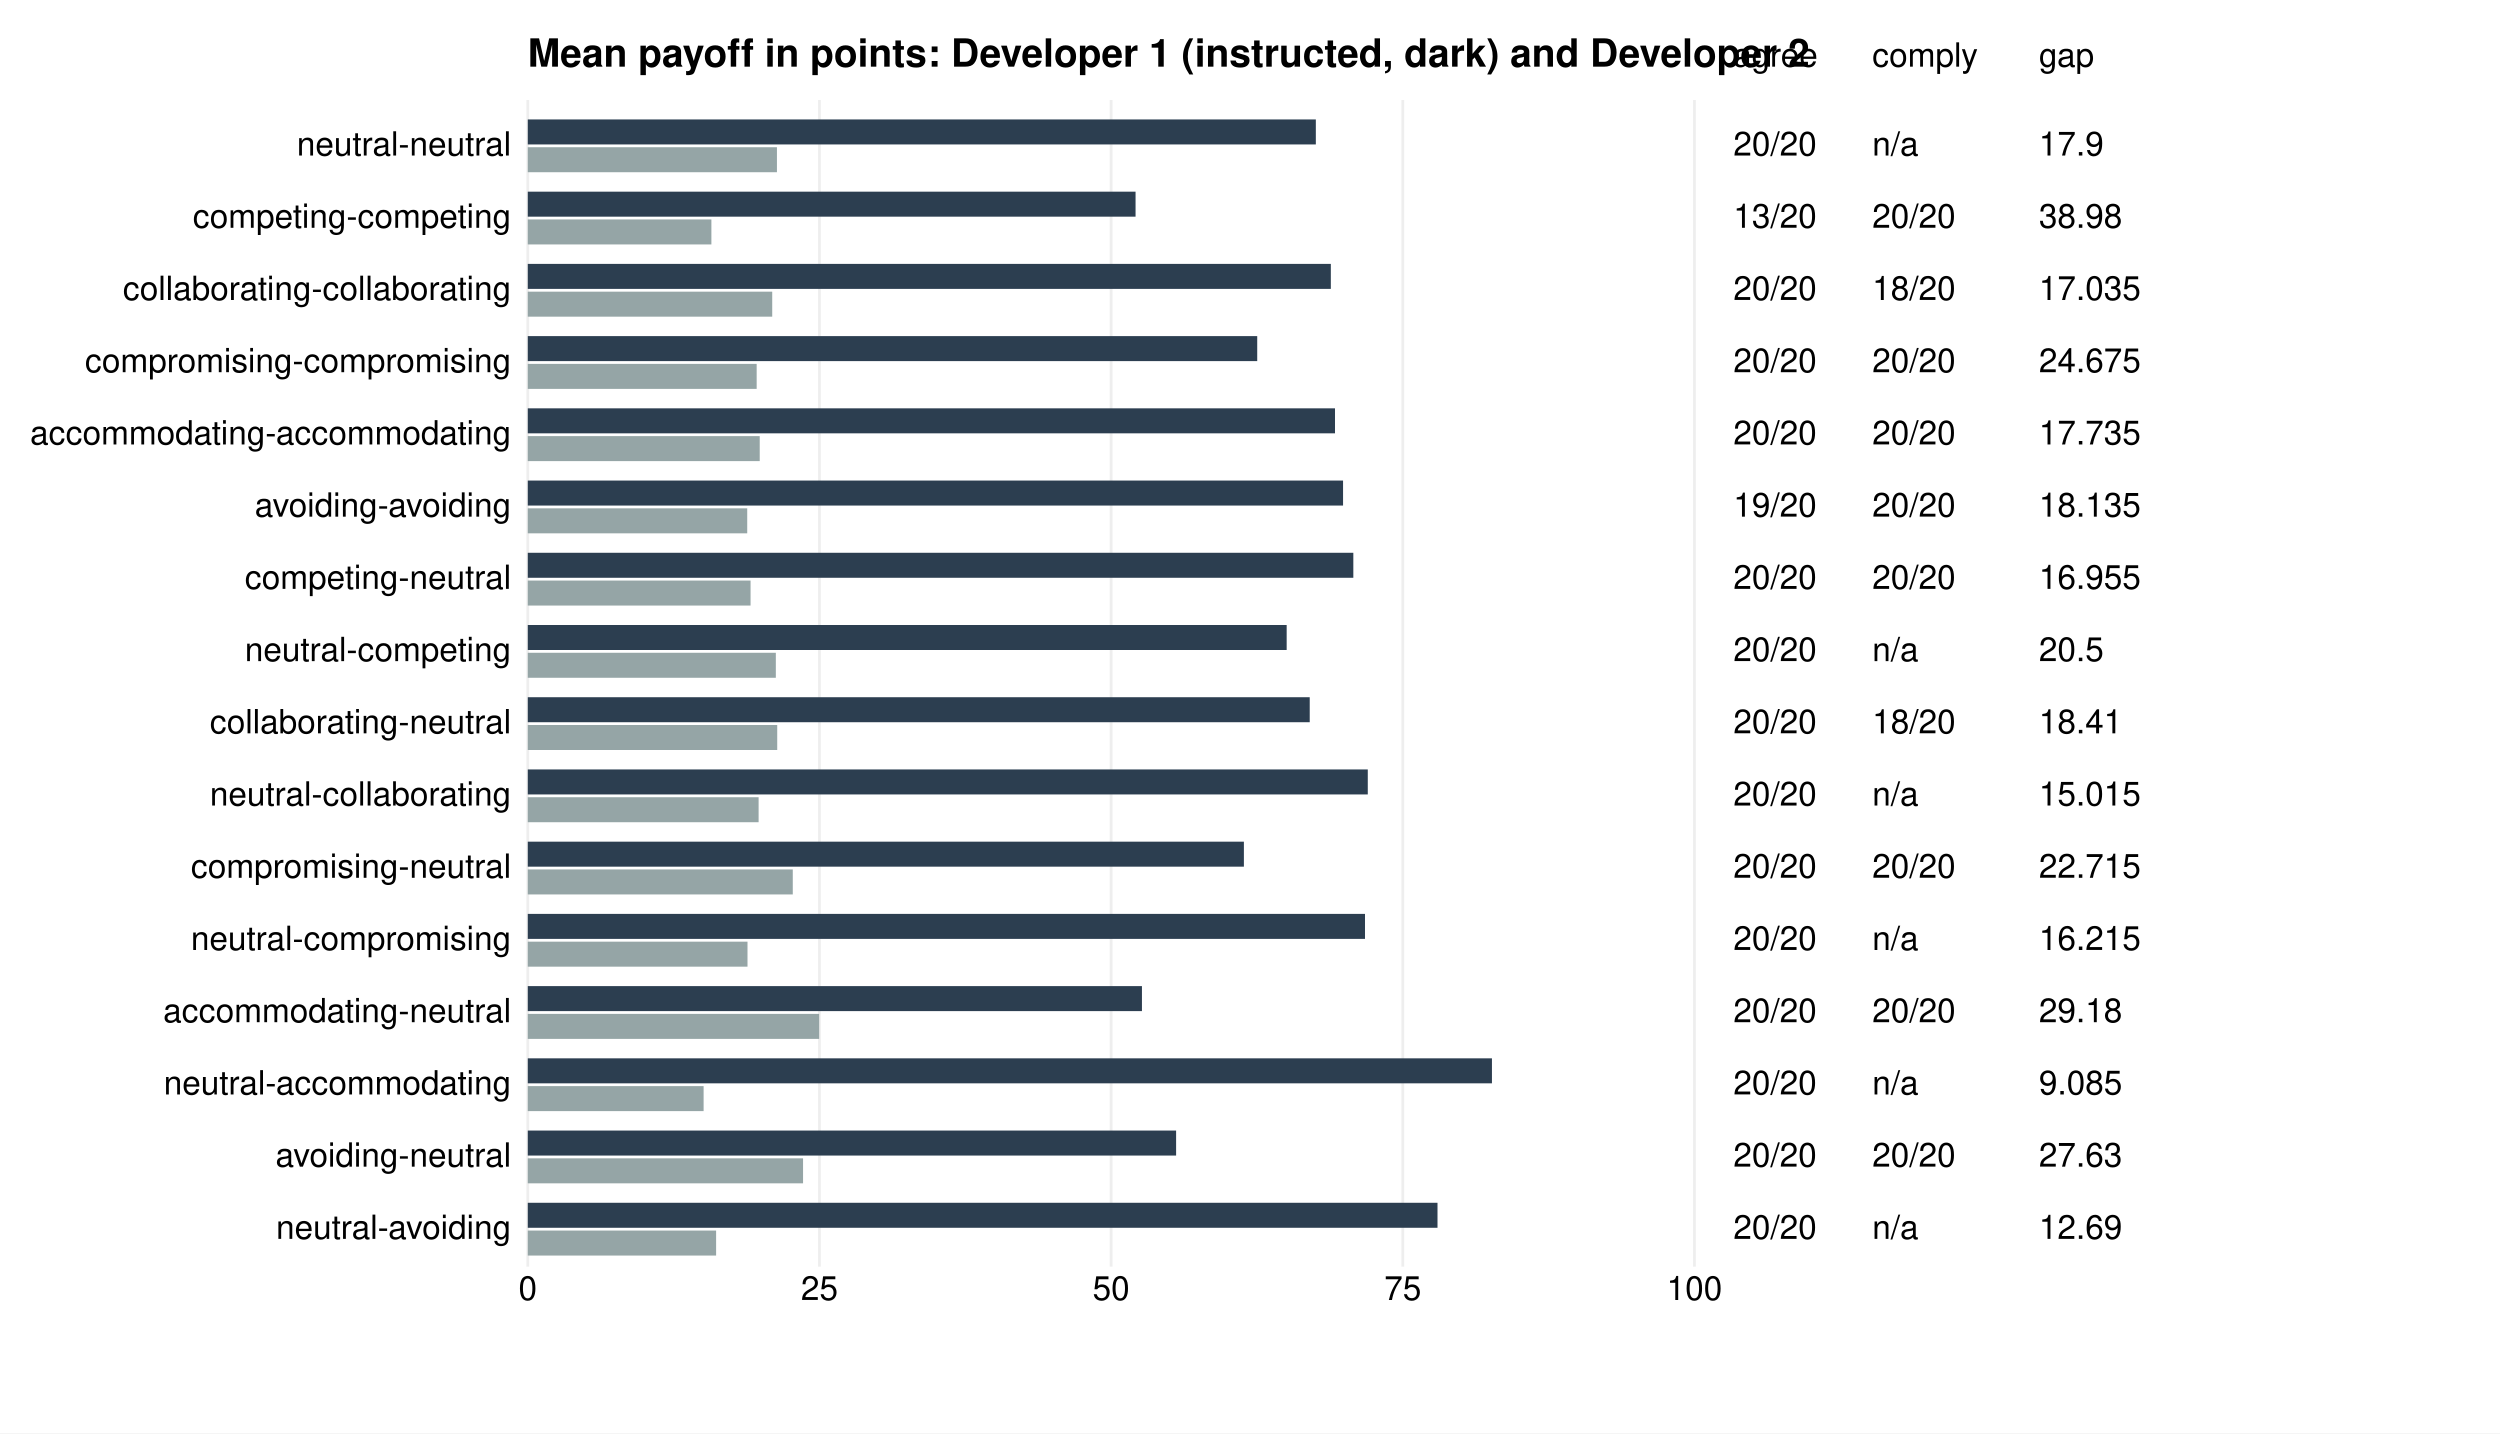
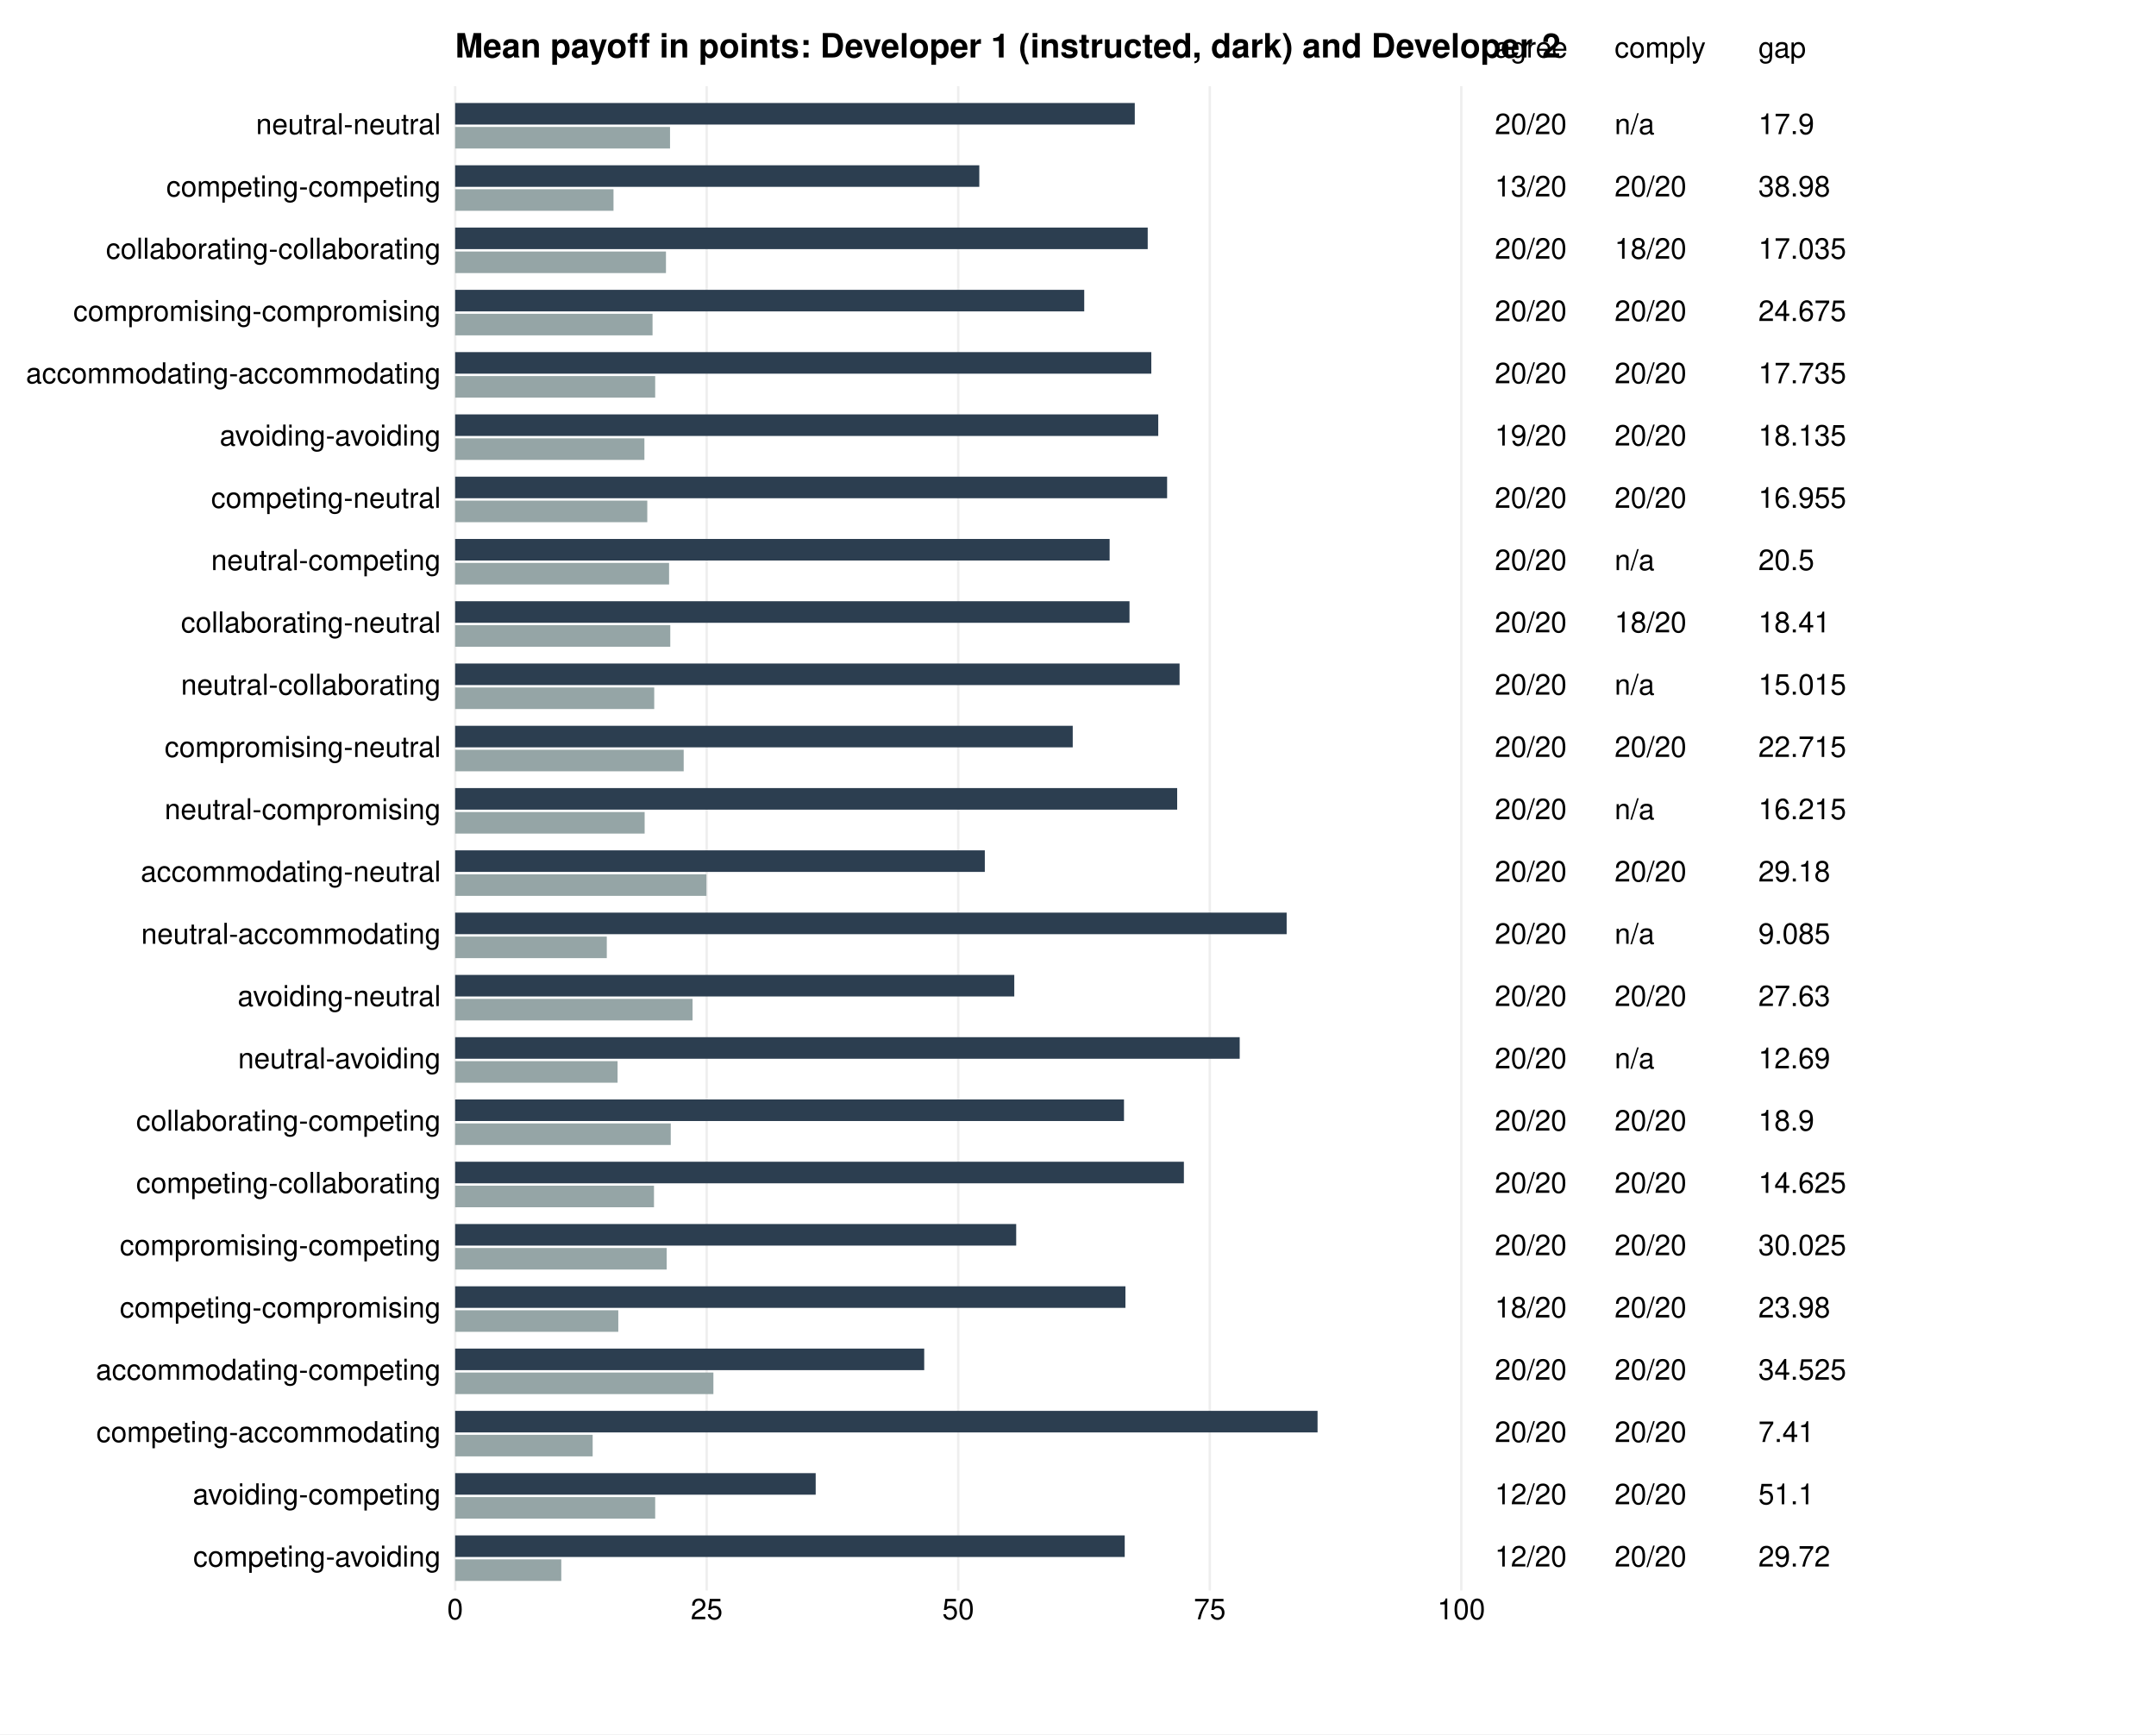
- <svg xmlns="http://www.w3.org/2000/svg" width="900" height="516" font-family="Helvetica, Arial, sans-serif" font-size="12">
-   <rect width="900" height="516" fill="white" />
+ <svg xmlns="http://www.w3.org/2000/svg" width="900" height="724" font-family="Helvetica, Arial, sans-serif" font-size="12">
+   <rect width="900" height="724" fill="white" />
  <text x="190" y="24" font-size="14" font-weight="bold">Mean payoff in points: Developer 1 (instructed, dark) and Developer 2</text>
  <text x="624" y="24">agree</text>
  <text x="674" y="24">comply</text>
  <text x="734" y="24">gap</text>
-   <line x1="190.0" y1="36" x2="190.0" y2="456" stroke="#eee" />
-   <text x="190.0" y="468" text-anchor="middle">0</text>
-   <line x1="295.0" y1="36" x2="295.0" y2="456" stroke="#eee" />
-   <text x="295.0" y="468" text-anchor="middle">25</text>
-   <line x1="400.0" y1="36" x2="400.0" y2="456" stroke="#eee" />
-   <text x="400.0" y="468" text-anchor="middle">50</text>
-   <line x1="505.0" y1="36" x2="505.0" y2="456" stroke="#eee" />
-   <text x="505.0" y="468" text-anchor="middle">75</text>
-   <line x1="610.0" y1="36" x2="610.0" y2="456" stroke="#eee" />
-   <text x="610.0" y="468" text-anchor="middle">100</text>
+   <line x1="190.0" y1="36" x2="190.0" y2="664" stroke="#eee" />
+   <text x="190.0" y="676" text-anchor="middle">0</text>
+   <line x1="295.0" y1="36" x2="295.0" y2="664" stroke="#eee" />
+   <text x="295.0" y="676" text-anchor="middle">25</text>
+   <line x1="400.0" y1="36" x2="400.0" y2="664" stroke="#eee" />
+   <text x="400.0" y="676" text-anchor="middle">50</text>
+   <line x1="505.0" y1="36" x2="505.0" y2="664" stroke="#eee" />
+   <text x="505.0" y="676" text-anchor="middle">75</text>
+   <line x1="610.0" y1="36" x2="610.0" y2="664" stroke="#eee" />
+   <text x="610.0" y="676" text-anchor="middle">100</text>
  <text x="184" y="56" text-anchor="end">neutral-neutral</text>
  <rect x="190" y="43" width="283.7" height="9" fill="#2c3e50" />
  <rect x="190" y="53" width="89.7" height="9" fill="#95a5a6" />
  <text x="624" y="56">20/20</text>
  <text x="674" y="56">n/a</text>
  <text x="734" y="56">17.9</text>
  <text x="184" y="82" text-anchor="end">competing-competing</text>
  <rect x="190" y="69" width="218.8" height="9" fill="#2c3e50" />
  <rect x="190" y="79" width="66.1" height="9" fill="#95a5a6" />
  <text x="624" y="82">13/20</text>
  <text x="674" y="82">20/20</text>
  <text x="734" y="82">38.98</text>
  <text x="184" y="108" text-anchor="end">collaborating-collaborating</text>
  <rect x="190" y="95" width="289.1" height="9" fill="#2c3e50" />
  <rect x="190" y="105" width="88.0" height="9" fill="#95a5a6" />
  <text x="624" y="108">20/20</text>
  <text x="674" y="108">18/20</text>
  <text x="734" y="108">17.035</text>
  <text x="184" y="134" text-anchor="end">compromising-compromising</text>
  <rect x="190" y="121" width="262.6" height="9" fill="#2c3e50" />
  <rect x="190" y="131" width="82.4" height="9" fill="#95a5a6" />
  <text x="624" y="134">20/20</text>
  <text x="674" y="134">20/20</text>
  <text x="734" y="134">24.675</text>
  <text x="184" y="160" text-anchor="end">accommodating-accommodating</text>
  <rect x="190" y="147" width="290.6" height="9" fill="#2c3e50" />
  <rect x="190" y="157" width="83.5" height="9" fill="#95a5a6" />
  <text x="624" y="160">20/20</text>
  <text x="674" y="160">20/20</text>
  <text x="734" y="160">17.735</text>
  <text x="184" y="186" text-anchor="end">avoiding-avoiding</text>
  <rect x="190" y="173" width="293.5" height="9" fill="#2c3e50" />
  <rect x="190" y="183" width="79.0" height="9" fill="#95a5a6" />
  <text x="624" y="186">19/20</text>
  <text x="674" y="186">20/20</text>
  <text x="734" y="186">18.135</text>
  <text x="184" y="212" text-anchor="end">competing-neutral</text>
  <rect x="190" y="199" width="297.2" height="9" fill="#2c3e50" />
  <rect x="190" y="209" width="80.2" height="9" fill="#95a5a6" />
  <text x="624" y="212">20/20</text>
  <text x="674" y="212">20/20</text>
  <text x="734" y="212">16.955</text>
  <text x="184" y="238" text-anchor="end">neutral-competing</text>
  <rect x="190" y="225" width="273.2" height="9" fill="#2c3e50" />
  <rect x="190" y="235" width="89.3" height="9" fill="#95a5a6" />
  <text x="624" y="238">20/20</text>
  <text x="674" y="238">n/a</text>
  <text x="734" y="238">20.5</text>
  <text x="184" y="264" text-anchor="end">collaborating-neutral</text>
  <rect x="190" y="251" width="281.5" height="9" fill="#2c3e50" />
  <rect x="190" y="261" width="89.8" height="9" fill="#95a5a6" />
  <text x="624" y="264">20/20</text>
  <text x="674" y="264">18/20</text>
  <text x="734" y="264">18.41</text>
  <text x="184" y="290" text-anchor="end">neutral-collaborating</text>
  <rect x="190" y="277" width="302.4" height="9" fill="#2c3e50" />
  <rect x="190" y="287" width="83.1" height="9" fill="#95a5a6" />
  <text x="624" y="290">20/20</text>
  <text x="674" y="290">n/a</text>
  <text x="734" y="290">15.015</text>
  <text x="184" y="316" text-anchor="end">compromising-neutral</text>
  <rect x="190" y="303" width="257.8" height="9" fill="#2c3e50" />
  <rect x="190" y="313" width="95.4" height="9" fill="#95a5a6" />
  <text x="624" y="316">20/20</text>
  <text x="674" y="316">20/20</text>
  <text x="734" y="316">22.715</text>
  <text x="184" y="342" text-anchor="end">neutral-compromising</text>
  <rect x="190" y="329" width="301.4" height="9" fill="#2c3e50" />
  <rect x="190" y="339" width="79.1" height="9" fill="#95a5a6" />
  <text x="624" y="342">20/20</text>
  <text x="674" y="342">n/a</text>
  <text x="734" y="342">16.215</text>
  <text x="184" y="368" text-anchor="end">accommodating-neutral</text>
  <rect x="190" y="355" width="221.1" height="9" fill="#2c3e50" />
  <rect x="190" y="365" width="104.9" height="9" fill="#95a5a6" />
  <text x="624" y="368">20/20</text>
  <text x="674" y="368">20/20</text>
  <text x="734" y="368">29.18</text>
  <text x="184" y="394" text-anchor="end">neutral-accommodating</text>
  <rect x="190" y="381" width="347.1" height="9" fill="#2c3e50" />
  <rect x="190" y="391" width="63.3" height="9" fill="#95a5a6" />
  <text x="624" y="394">20/20</text>
  <text x="674" y="394">n/a</text>
  <text x="734" y="394">9.085</text>
  <text x="184" y="420" text-anchor="end">avoiding-neutral</text>
  <rect x="190" y="407" width="233.4" height="9" fill="#2c3e50" />
  <rect x="190" y="417" width="99.1" height="9" fill="#95a5a6" />
  <text x="624" y="420">20/20</text>
  <text x="674" y="420">20/20</text>
  <text x="734" y="420">27.63</text>
  <text x="184" y="446" text-anchor="end">neutral-avoiding</text>
  <rect x="190" y="433" width="327.5" height="9" fill="#2c3e50" />
  <rect x="190" y="443" width="67.8" height="9" fill="#95a5a6" />
  <text x="624" y="446">20/20</text>
  <text x="674" y="446">n/a</text>
  <text x="734" y="446">12.69</text>
+   <text x="184" y="472" text-anchor="end">collaborating-competing</text>
+   <rect x="190" y="459" width="279.2" height="9" fill="#2c3e50" />
+   <rect x="190" y="469" width="90.0" height="9" fill="#95a5a6" />
+   <text x="624" y="472">20/20</text>
+   <text x="674" y="472">20/20</text>
+   <text x="734" y="472">18.9</text>
+   <text x="184" y="498" text-anchor="end">competing-collaborating</text>
+   <rect x="190" y="485" width="304.2" height="9" fill="#2c3e50" />
+   <rect x="190" y="495" width="83.0" height="9" fill="#95a5a6" />
+   <text x="624" y="498">20/20</text>
+   <text x="674" y="498">20/20</text>
+   <text x="734" y="498">14.625</text>
+   <text x="184" y="524" text-anchor="end">compromising-competing</text>
+   <rect x="190" y="511" width="234.2" height="9" fill="#2c3e50" />
+   <rect x="190" y="521" width="88.3" height="9" fill="#95a5a6" />
+   <text x="624" y="524">20/20</text>
+   <text x="674" y="524">20/20</text>
+   <text x="734" y="524">30.025</text>
+   <text x="184" y="550" text-anchor="end">competing-compromising</text>
+   <rect x="190" y="537" width="279.8" height="9" fill="#2c3e50" />
+   <rect x="190" y="547" width="68.1" height="9" fill="#95a5a6" />
+   <text x="624" y="550">18/20</text>
+   <text x="674" y="550">20/20</text>
+   <text x="734" y="550">23.98</text>
+   <text x="184" y="576" text-anchor="end">accommodating-competing</text>
+   <rect x="190" y="563" width="195.8" height="9" fill="#2c3e50" />
+   <rect x="190" y="573" width="107.8" height="9" fill="#95a5a6" />
+   <text x="624" y="576">20/20</text>
+   <text x="674" y="576">20/20</text>
+   <text x="734" y="576">34.525</text>
+   <text x="184" y="602" text-anchor="end">competing-accommodating</text>
+   <rect x="190" y="589" width="360.0" height="9" fill="#2c3e50" />
+   <rect x="190" y="599" width="57.4" height="9" fill="#95a5a6" />
+   <text x="624" y="602">20/20</text>
+   <text x="674" y="602">20/20</text>
+   <text x="734" y="602">7.41</text>
+   <text x="184" y="628" text-anchor="end">avoiding-competing</text>
+   <rect x="190" y="615" width="150.5" height="9" fill="#2c3e50" />
+   <rect x="190" y="625" width="83.5" height="9" fill="#95a5a6" />
+   <text x="624" y="628">12/20</text>
+   <text x="674" y="628">20/20</text>
+   <text x="734" y="628">51.1</text>
+   <text x="184" y="654" text-anchor="end">competing-avoiding</text>
+   <rect x="190" y="641" width="279.5" height="9" fill="#2c3e50" />
+   <rect x="190" y="651" width="44.3" height="9" fill="#95a5a6" />
+   <text x="624" y="654">12/20</text>
+   <text x="674" y="654">20/20</text>
+   <text x="734" y="654">29.72</text>
</svg>
